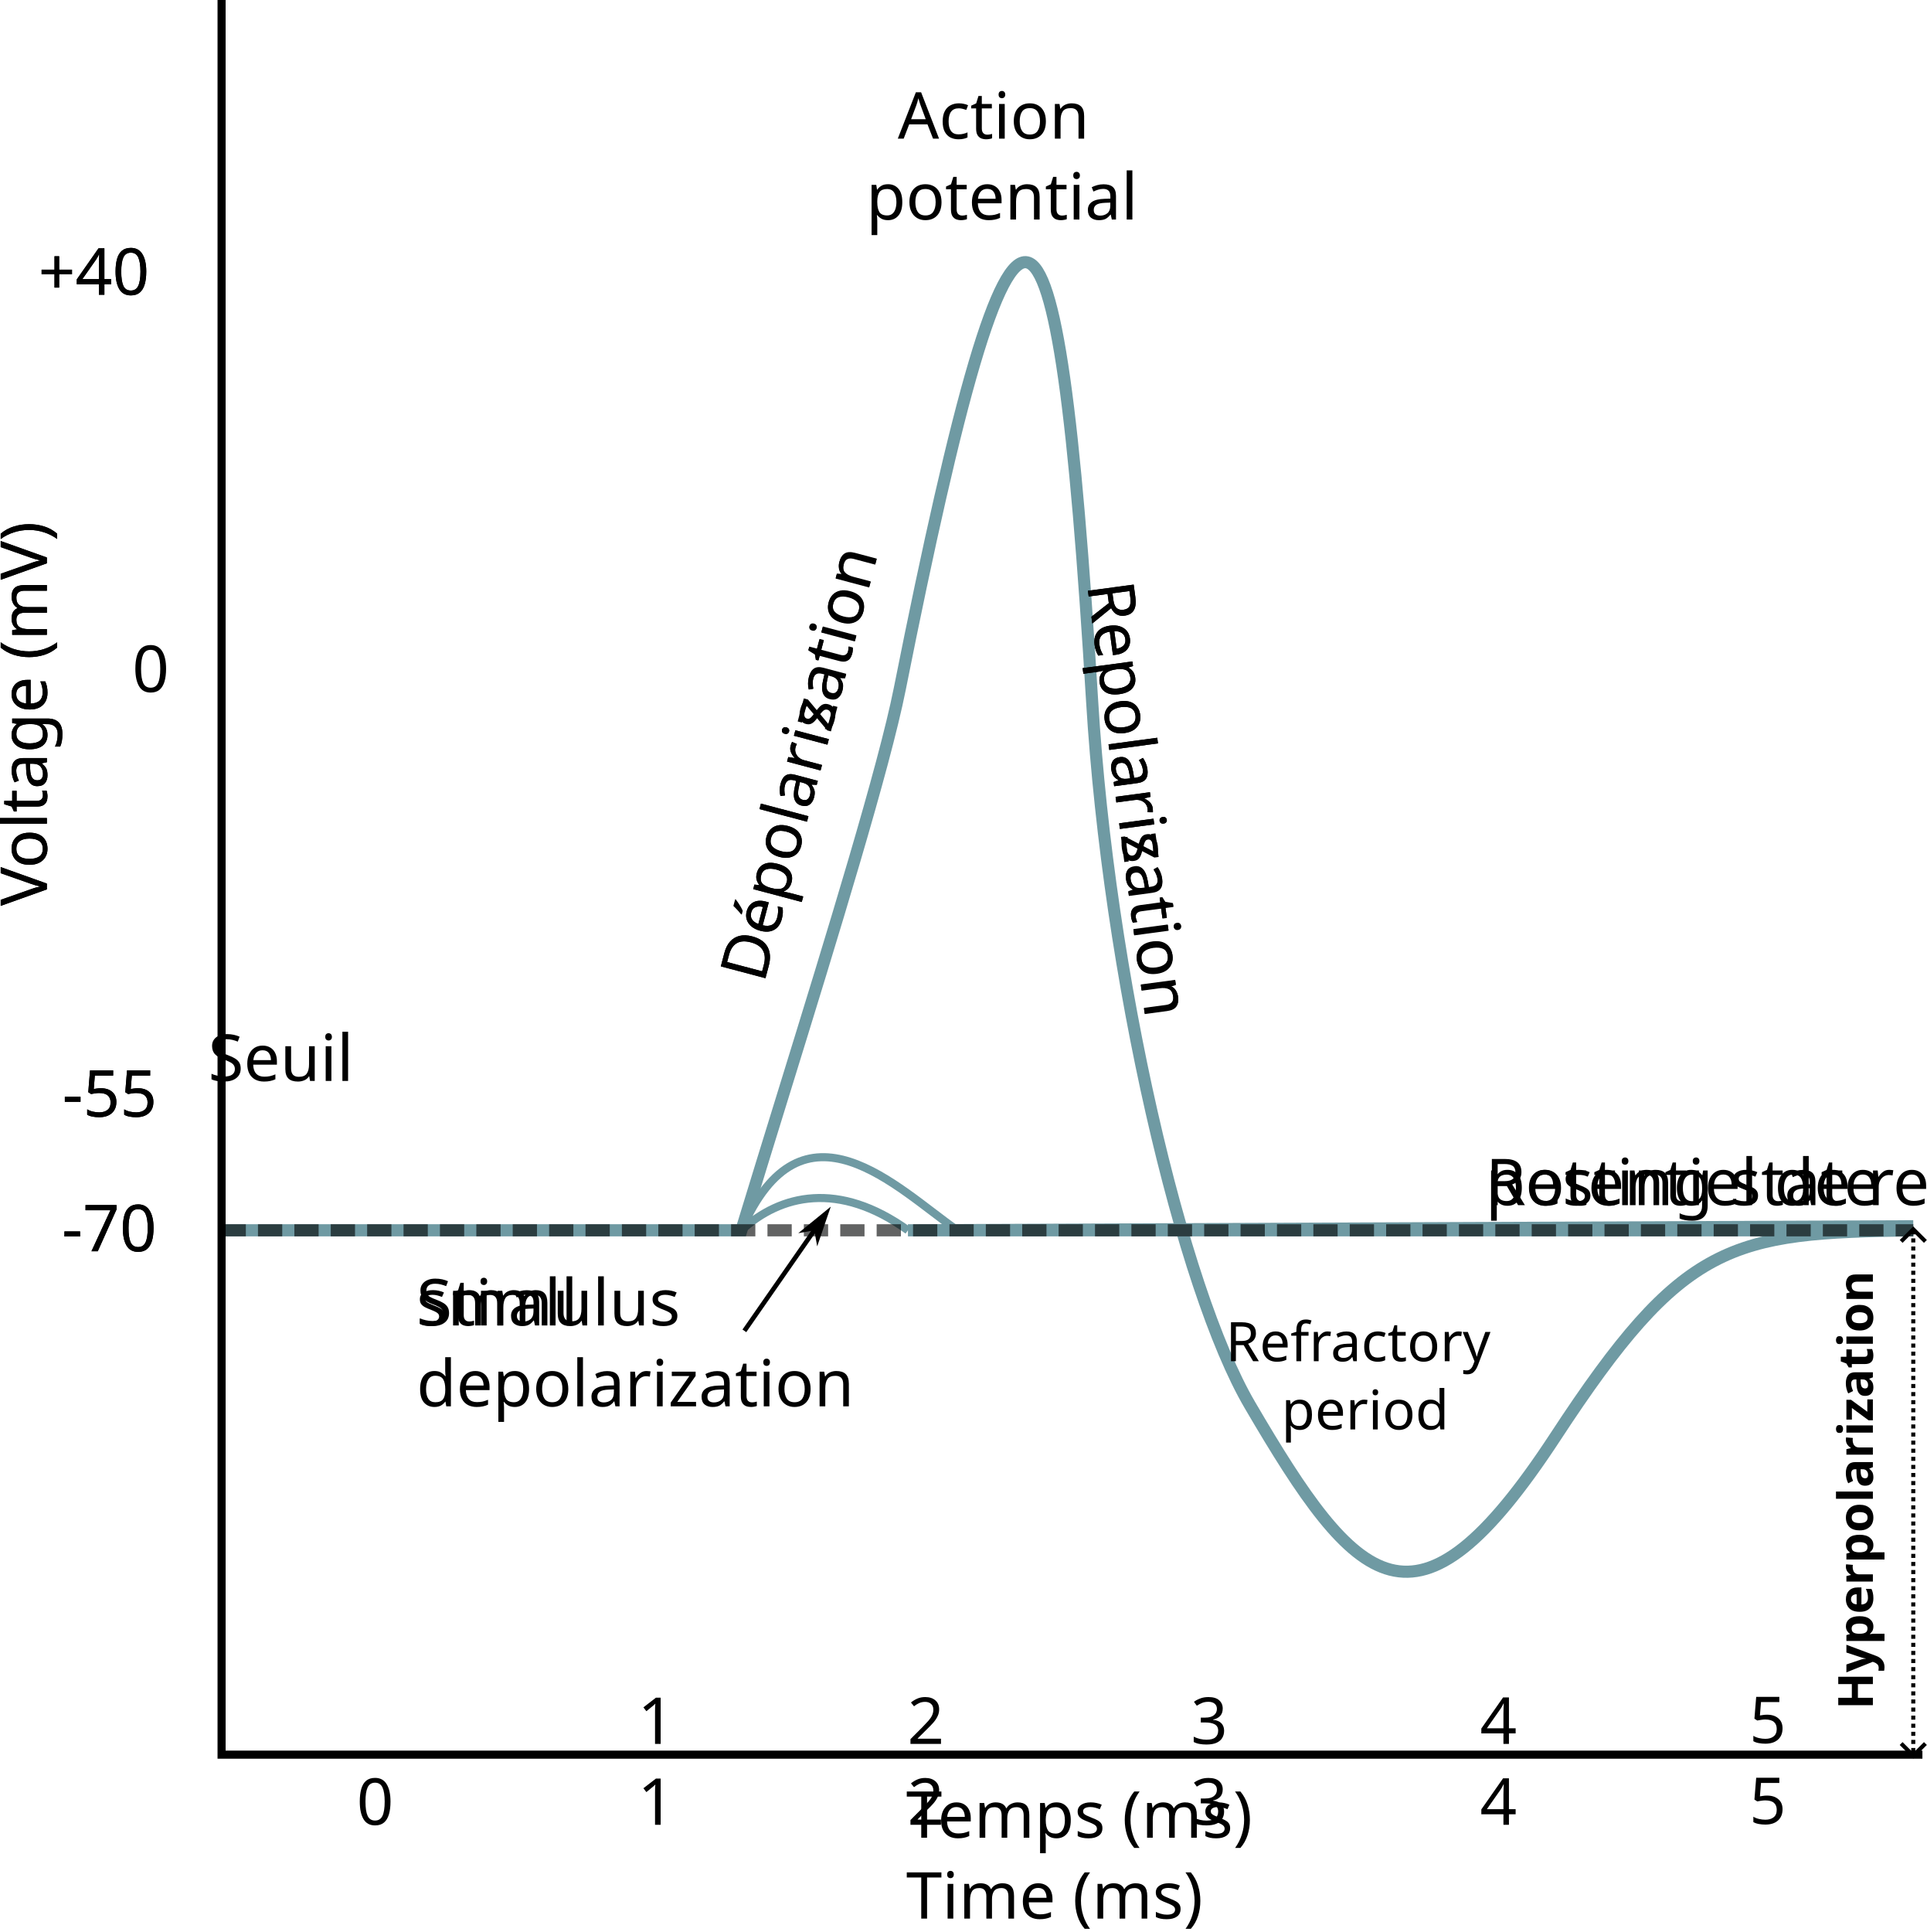
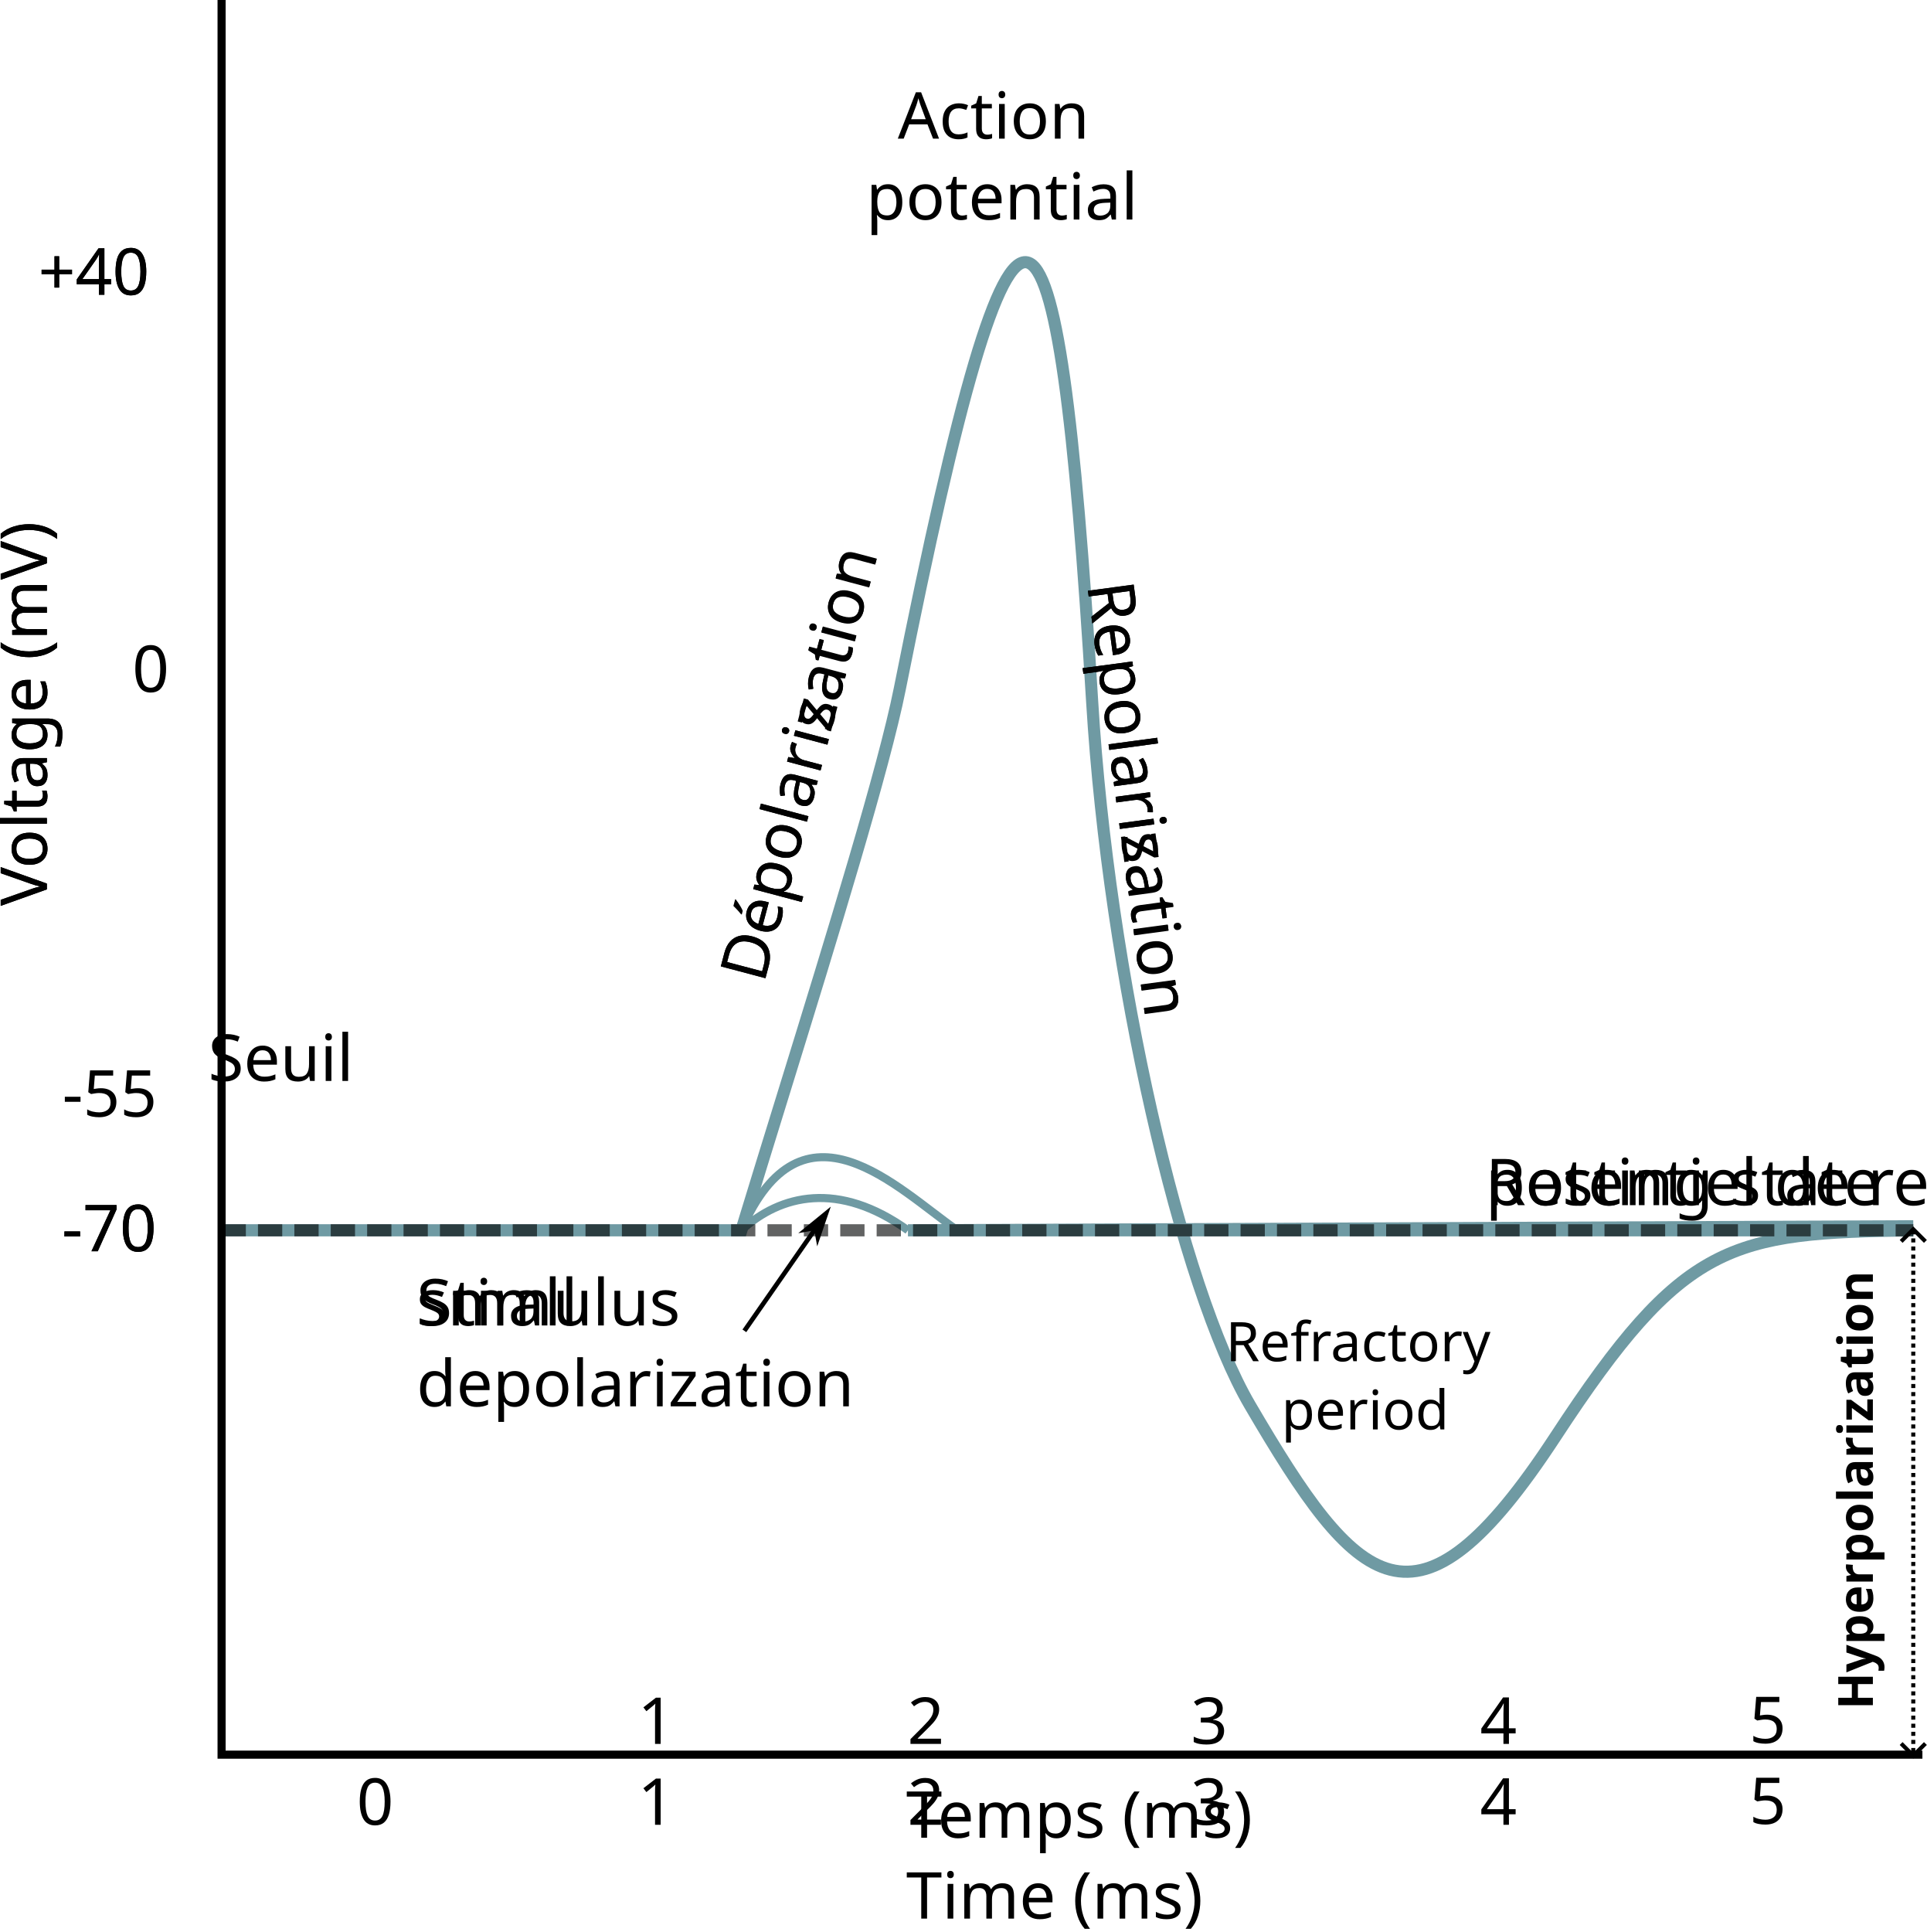
<svg xmlns="http://www.w3.org/2000/svg" width="476.511" height="477.699" version="1.0" id="svg27">
  <defs id="defs27">
    <marker style="overflow:visible" id="ArrowWide" refX="0" refY="0" orient="auto-start-reverse" markerWidth="1" markerHeight="1" viewBox="0 0 1 1" preserveAspectRatio="xMidYMid">
      <path style="fill:none;stroke:context-stroke;stroke-width:1;stroke-linecap:butt" d="M 3,-3 0,0 3,3" transform="rotate(180,0.125,0)" id="path1" />
    </marker>
    <marker style="overflow:visible" id="DartArrow" refX="0" refY="0" orient="auto-start-reverse" markerWidth="1" markerHeight="1" viewBox="0 0 1 1" preserveAspectRatio="xMidYMid">
      <path style="fill:context-stroke;fill-rule:evenodd;stroke:none" d="M 0,0 5,-5 -12.5,0 5,5 Z" transform="scale(-0.5)" id="path28" />
    </marker>
  </defs>
  <g fill="none" stroke="#000000" id="g7" transform="translate(-1.582487,-19.28)">
    <g stroke="#ff0000" stroke-width="3" id="g5" style="stroke:#6f9aa3;stroke-opacity:1">
      <path d="m 226.12,323.48 h 248.62 m -248.62,0 248.62,-1" stroke="#898989" stroke-dasharray="6, 3" id="path3" style="stroke:#6f9aa3;stroke-dasharray:none;stroke-opacity:1" />
      <path d="m 56.38,323.48 h 128.55 c 3.31,-10.84 6.85,-22.29 10.41,-33.81 12.31,-39.84 24.87,-80.58 28.75,-100.01 29.02,-145.56 39.12,-136.86 47.59,3.16 4.1,67.6 22.1,144.99 39.01,173.88 26.48,45.25 40.98,60.66 75.55,7.83 31.63,-48.35 43.28,-50.45 88.5,-51.05" id="path4" style="stroke:#6f9aa3;stroke-opacity:1" />
      <path d="m 184.93,323.48 c 15.12,-34.92 38.55,-10.32 53.4,0 m -53.4,0 c 9.65,-8.85 24.05,-12.3 41.19,0" stroke-width="2" id="path5" style="stroke:#6f9aa3;stroke-opacity:1" />
      <path d="M 56.38,323.48 H 474.74" id="path2" style="opacity:0.62;fill:none;stroke:#020303;stroke-dasharray:6, 3;stroke-dashoffset:0;stroke-opacity:1" />
    </g>
    <path d="m 185.67,348.34 17.295,-24.86" stroke-width="1.14" id="path6" style="marker-end:url(#DartArrow)" />
    <path d="M 56.38,19.28 V 453.13 H 477" stroke-width="2" id="path7" />
    <path style="fill:none;stroke:#000000;stroke-width:1px;stroke-linecap:butt;stroke-linejoin:miter;stroke-dasharray:1, 1;stroke-dashoffset:0;stroke-opacity:1;marker-start:url(#ArrowWide);marker-end:url(#ArrowWide)" d="m 474.74,323.48 c 0,43.217 0,86.433 0,129.65" id="path29" />
    <text xml:space="preserve" style="font-weight:bold;font-size:12px;line-height:1.25;font-family:sans-serif;-inkscape-font-specification:'sans-serif Bold';fill:#000000;stroke:none" x="-441.966" y="464.751" id="text30" transform="rotate(-90)">
      <tspan id="tspan30" x="-441.966" y="464.751">Hyperpolarization</tspan>
    </text>
  </g>
  <text x="-223.986" y="11.594" transform="rotate(-90)" id="trsvg24-fr" systemLanguage="fr" style="font-size:16px;font-family:Verdana">
    <tspan id="trsvg1-fr">Voltage (mV)</tspan>
  </text>
  <text x="-223.986" y="11.594" transform="rotate(-90)" id="trsvg24" style="font-size:16px;font-family:Verdana">
    <tspan id="trsvg1">Voltage (mV)</tspan>
  </text>
  <text x="-186.778" y="244.999" transform="rotate(-75.14)" id="trsvg25-fr" systemLanguage="fr" style="font-size:16px;font-family:Verdana">
    <tspan id="trsvg2-fr">Dépolarisation</tspan>
  </text>
  <text x="-186.778" y="244.999" transform="rotate(-75.14)" id="trsvg25" style="font-size:16px;font-family:Verdana">
    <tspan id="trsvg2">Depolarization</tspan>
  </text>
  <text x="179.037" y="-247.2" transform="rotate(82.35)" id="trsvg26-fr" systemLanguage="fr" style="font-size:16px;font-family:Verdana">
    <tspan id="trsvg3-fr">Repolarisation</tspan>
  </text>
  <text x="179.037" y="-247.2" transform="rotate(82.35)" id="trsvg26" style="font-size:16px;font-family:Verdana">
    <tspan id="trsvg3">Repolarization</tspan>
  </text>
  <text x="51.494" y="267.266" id="trsvg27-fr" systemLanguage="fr" style="font-size:16px;font-family:Verdana">
    <tspan id="trsvg4-fr">Seuil</tspan>
  </text>
  <text x="103.024" y="327.726" id="trsvg28-fr" systemLanguage="fr" style="font-size:16px;font-family:Verdana">
    <tspan id="trsvg5-fr">Stimulus</tspan>
  </text>
  <text x="103.024" y="327.726" id="trsvg28" style="font-size:16px;font-family:Verdana">
    <tspan id="tspan28" x="103.024" y="327.726">
      <tspan id="trsvg5">small</tspan>
    </tspan>
    <tspan id="tspan29" x="103.024" y="347.726">depolarization</tspan>
  </text>
  <switch id="switch13" style="font-size:16px;font-family:Verdana;text-anchor:middle" transform="translate(-8.40625,-19.01362)">
    <text x="256.2" y="53.3" id="trsvg29-fr" systemLanguage="fr">
      <tspan id="trsvg6-fr">Potentiel</tspan>
      <tspan x="256.2" y="73.3" id="trsvg7-fr">d'action</tspan>
    </text>
    <text x="256.2" y="53.3" id="trsvg29">
      <tspan id="trsvg6">Action</tspan>
      <tspan x="256.2" y="73.3" id="trsvg7">potential</tspan>
    </text>
  </switch>
  <switch id="switch14" style="font-size:16px;font-family:Verdana;text-anchor:middle" transform="translate(-8.40625,-19.01362)">
    <text x="243.4" y="279" id="trsvg30-fr" systemLanguage="fr">
      <tspan id="trsvg8-fr">stimulation</tspan>
      <tspan x="243.4" y="299" id="trsvg9-fr">infraliminaire</tspan>
    </text>
  </switch>
  <switch id="switch15" style="font-size:16px;font-family:Verdana;text-anchor:middle" transform="matrix(0.843282,0,0,0.843282,41.11883,35.18288)">
    <text x="351.6" y="357.4" id="trsvg31-fr" systemLanguage="fr">
      <tspan id="trsvg10-fr">Période</tspan>
      <tspan x="351.6" y="377.4" id="trsvg11-fr">réfractaire</tspan>
    </text>
    <text x="351.6" y="357.4" id="trsvg31">
      <tspan id="trsvg10">Refractory</tspan>
      <tspan x="351.6" y="377.4" id="trsvg11">period</tspan>
    </text>
  </switch>
  <text x="367.394" y="297.986" id="trsvg32-fr" systemLanguage="fr" style="font-size:16px;font-family:Verdana">
    <tspan id="trsvg12-fr">potentiel de repos</tspan>
  </text>
  <text x="367.394" y="297.986" id="trsvg32" style="font-size:16px;font-family:Verdana">
    <tspan id="trsvg12">Resting state</tspan>
  </text>
  <text x="9.494" y="72.886" id="trsvg33-fr" systemLanguage="fr" style="font-size:16px;font-family:Verdana">
    <tspan id="trsvg13-fr">+40</tspan>
  </text>
  <text x="9.494" y="72.886" id="trsvg33" style="font-size:16px;font-family:Verdana">
    <tspan id="trsvg13">+40</tspan>
  </text>
  <text x="32.694" y="171.086" id="trsvg34" style="font-size:16px;font-family:Verdana">
    <tspan id="trsvg14">0</tspan>
  </text>
  <text x="15.394" y="276.086" id="trsvg35-fr" systemLanguage="fr" style="font-size:16px;font-family:Verdana">
    <tspan id="trsvg15-fr">-55</tspan>
  </text>
-   <text x="15.394" y="276.086" id="trsvg35" style="font-size:16px;font-family:Verdana">
-     <tspan id="trsvg15">-55</tspan>
-   </text>
  <text x="15.294" y="309.386" id="trsvg36-fr" systemLanguage="fr" style="font-size:16px;font-family:Verdana">
    <tspan id="trsvg16-fr">-70</tspan>
  </text>
  <text x="15.294" y="309.386" id="trsvg36" style="font-size:16px;font-family:Verdana">
    <tspan id="trsvg16">-70</tspan>
  </text>
  <text x="88.194" y="451.186" id="trsvg37" style="font-size:16px;font-family:Verdana">
    <tspan id="trsvg17">0</tspan>
  </text>
  <text x="157.694" y="431.186" id="trsvg38-fr" systemLanguage="fr" style="font-size:16px;font-family:Verdana">
    <tspan id="trsvg18-fr">1</tspan>
  </text>
  <text x="157.694" y="451.186" id="trsvg38" style="font-size:16px;font-family:Verdana">
    <tspan id="trsvg18">1</tspan>
  </text>
  <text x="224.394" y="431.186" id="trsvg39-fr" systemLanguage="fr" style="font-size:16px;font-family:Verdana">
    <tspan id="trsvg19-fr">2</tspan>
  </text>
  <text x="224.394" y="451.186" id="trsvg39" style="font-size:16px;font-family:Verdana">
    <tspan id="trsvg19">2</tspan>
  </text>
  <text x="294.494" y="431.186" id="trsvg40-fr" systemLanguage="fr" style="font-size:16px;font-family:Verdana">
    <tspan id="trsvg20-fr">3</tspan>
  </text>
  <text x="294.494" y="451.186" id="trsvg40" style="font-size:16px;font-family:Verdana">
    <tspan id="trsvg20">3</tspan>
  </text>
  <text x="365.994" y="431.186" id="trsvg41-fr" systemLanguage="fr" style="font-size:16px;font-family:Verdana">
    <tspan id="trsvg21-fr">4</tspan>
  </text>
  <text x="365.994" y="451.186" id="trsvg41" style="font-size:16px;font-family:Verdana">
    <tspan id="trsvg21">4</tspan>
  </text>
  <text x="432.594" y="430.986" id="trsvg42-fr" systemLanguage="fr" style="font-size:16px;font-family:Verdana">
    <tspan id="trsvg22-fr">5</tspan>
  </text>
  <text x="432.594" y="450.986" id="trsvg42" style="font-size:16px;font-family:Verdana">
    <tspan id="trsvg22">5</tspan>
  </text>
  <text x="224.094" y="454.386" id="trsvg43-fr" systemLanguage="fr" style="font-size:16px;font-family:Verdana">
    <tspan id="trsvg23-fr">Temps (ms)</tspan>
  </text>
  <text x="224.094" y="474.386" id="trsvg43" style="font-size:16px;font-family:Verdana">
    <tspan id="trsvg23">Time (ms)</tspan>
  </text>
</svg>
